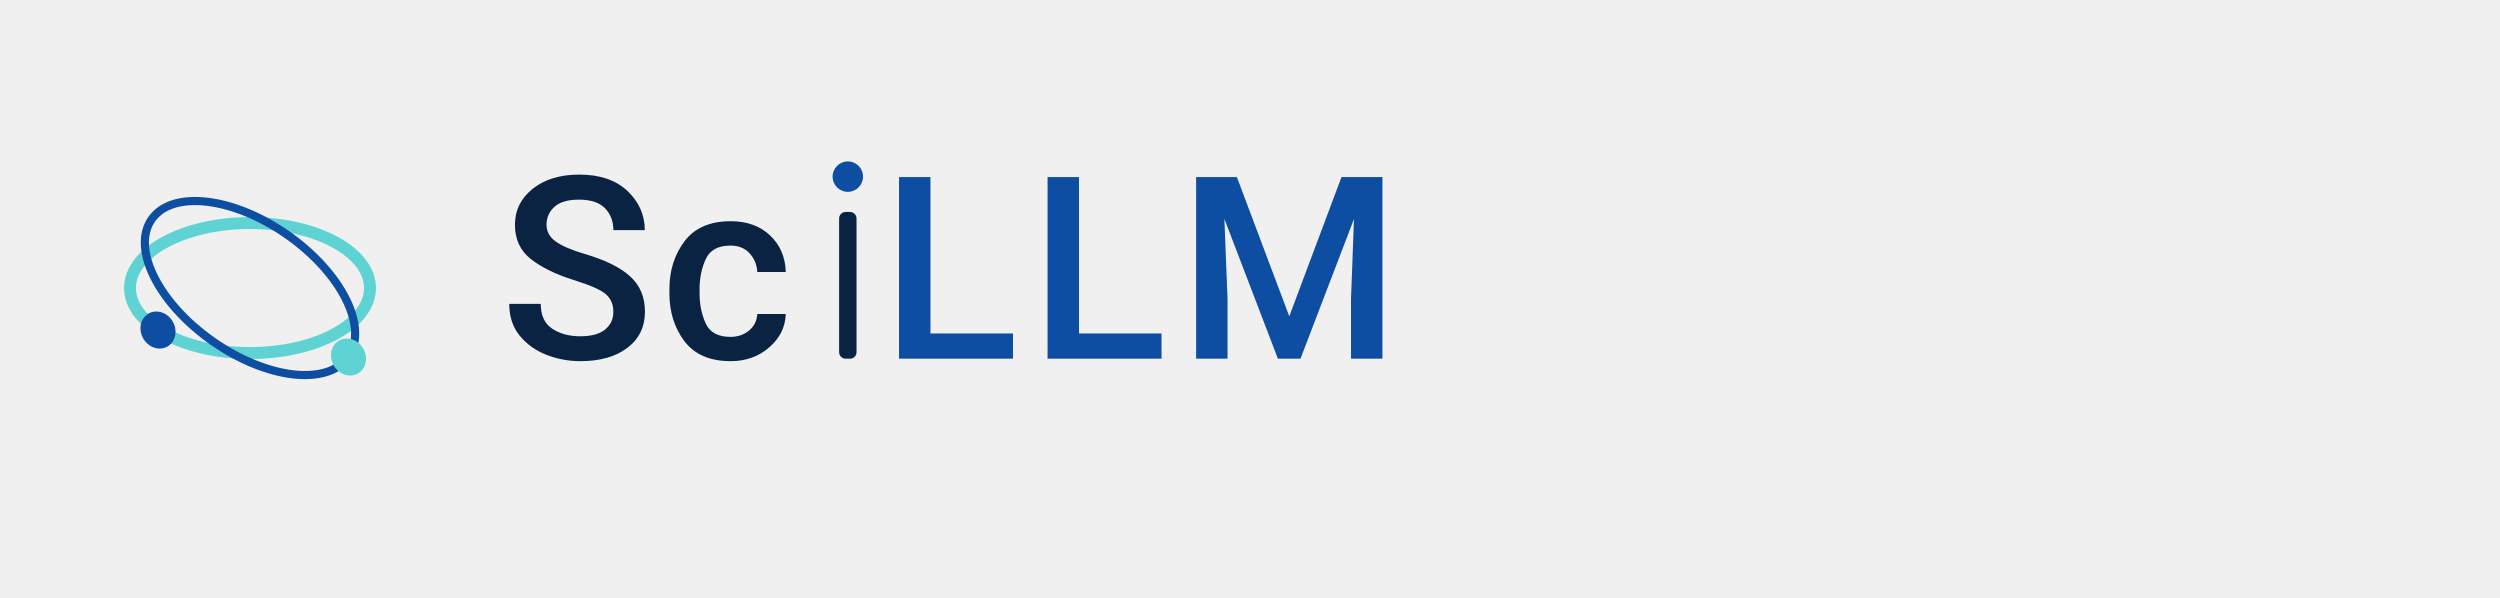
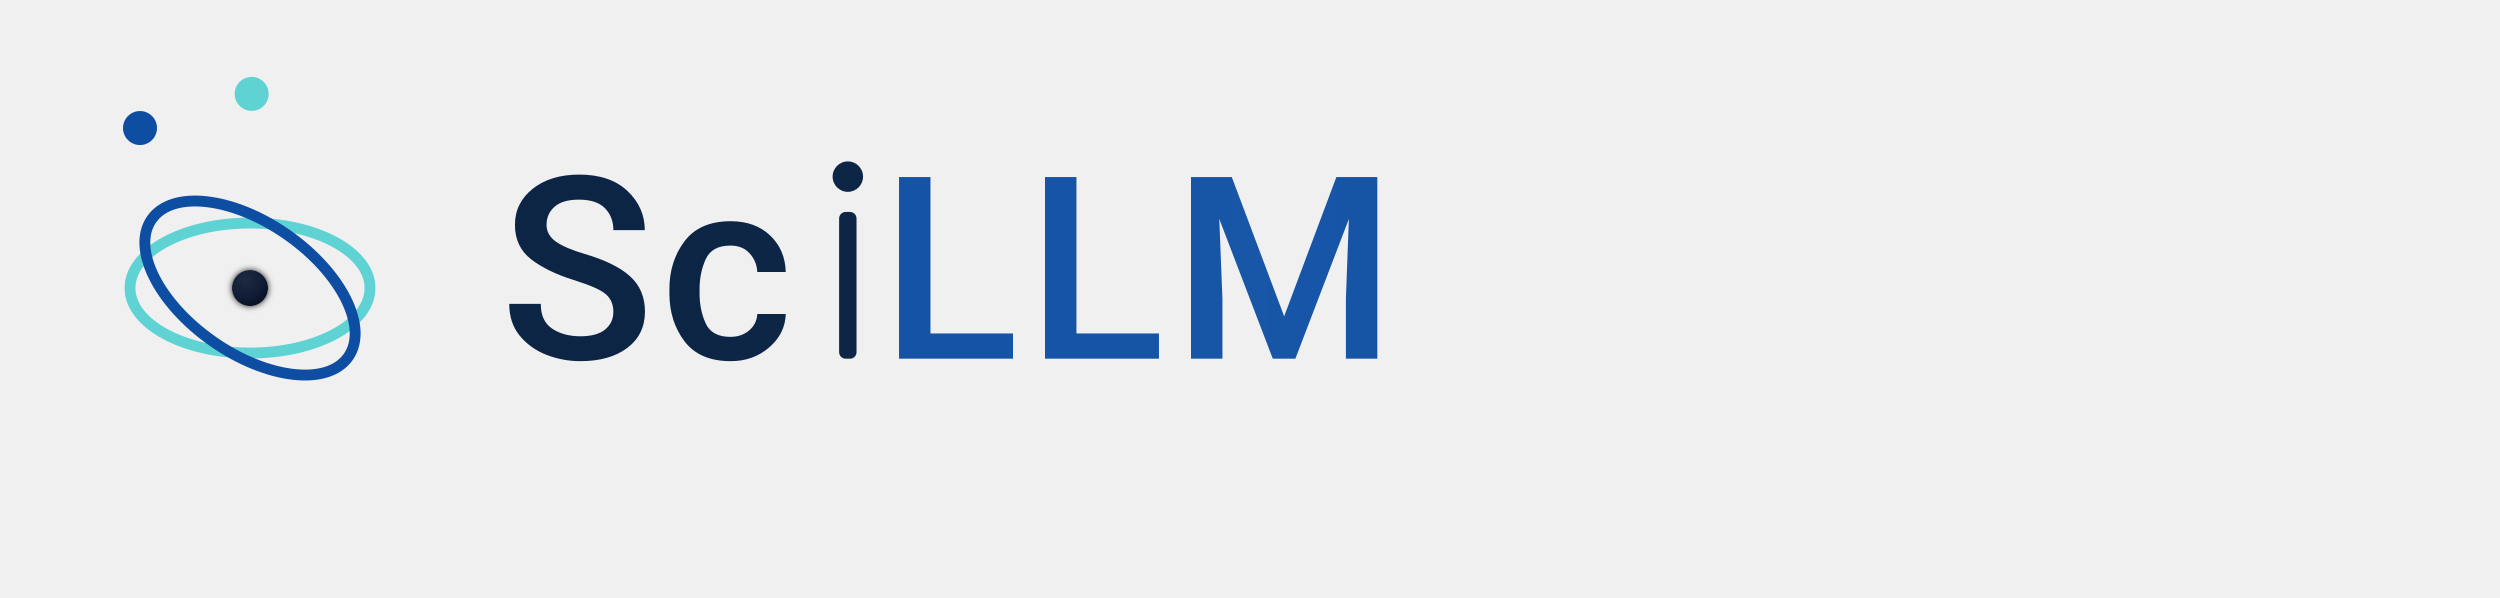
- <svg xmlns="http://www.w3.org/2000/svg" viewBox="0 0 460 110" role="img" aria-labelledby="title desc">
+ <svg xmlns="http://www.w3.org/2000/svg" xmlns:xlink="http://www.w3.org/1999/xlink" viewBox="0 0 460 110" role="img" aria-labelledby="title desc" text-rendering="geometricPrecision">
  <defs>
    <style>
-       .brand-dark { fill: #0A2343; }  /* updated industrial neutral */
-       .brand-blue { fill: #0D4EA3; }  /* updated engineered blue */
-       .brand-teal { fill: #5FD3D3; }  /* lighter teal tint for better balance */
+       .brand-dark { fill: #0A2343; }
+       .brand-blue { fill: #0D4EA3; }
+       .brand-teal { fill: #5FD3D3; }
      .stroke-blue { stroke: #0D4EA3; }
-       .stroke-teal { stroke: #5FD3D3; }  /* match lighter teal on orbit */
+       .stroke-teal { stroke: #5FD3D3; }
      .text {
        font-family: Poppins, "Nunito Sans", Segoe UI, Roboto, Helvetica Neue, Arial, sans-serif;
        font-weight: 500;
      }
-       /* Optical thickening for the 'S' spine at small sizes */
-       .thicken { stroke: currentColor; stroke-width: 0.4; paint-order: stroke fill; }
    </style>
-     <radialGradient id="dotGrad" cx="50%" cy="50%" r="75%" fx="80%" fy="25%">
-       <stop offset="0%" stop-color="#2A6EC6" />
-       <stop offset="55%" stop-color="#0D4EA3" />
-       <stop offset="100%" stop-color="#0B3E85" />
+     <radialGradient id="sparkGrad" cx="50%" cy="50%" r="50%">
+       <stop offset="0%" stop-color="#FFFFFF" stop-opacity="0.9" />
+       <stop offset="55%" stop-color="#5FD3D3" stop-opacity="0.6" />
+       <stop offset="100%" stop-color="#5FD3D3" stop-opacity="0" />
    </radialGradient>
+     <filter id="sparkGlow" x="-50%" y="-50%" width="200%" height="200%" color-interpolation-filters="sRGB">
+       <feGaussianBlur in="SourceGraphic" stdDeviation="0">
+         <animate attributeName="stdDeviation" values="0;0.56;0" dur="0.18s" begin="meetClock.begin; meetClock.repeatEvent" fill="remove" />
+       </feGaussianBlur>
+     </filter>
+     <linearGradient id="shimmerGrad" x1="0%" y1="0%" x2="100%" y2="0%">
+       <stop offset="0%" stop-color="#FFFFFF" stop-opacity="0" />
+       <stop offset="45%" stop-color="#FFFFFF" stop-opacity="0.12" />
+       <stop offset="50%" stop-color="#FFFFFF" stop-opacity="0.17" />
+       <stop offset="55%" stop-color="#FFFFFF" stop-opacity="0.12" />
+       <stop offset="100%" stop-color="#FFFFFF" stop-opacity="0" />
+     </linearGradient>
+     <radialGradient id="nucleusBody" cx="36%" cy="28%" r="86%">
+       <stop offset="0%" stop-color="#13213A" stop-opacity="0.95" />
+       <stop offset="62%" stop-color="#0A1730" stop-opacity="0.98" />
+       <stop offset="100%" stop-color="#030C1A" stop-opacity="1" />
+     </radialGradient>
+     <filter id="nucleusInner" x="-50%" y="-50%" width="200%" height="200%" color-interpolation-filters="sRGB">
+       <feGaussianBlur in="SourceAlpha" stdDeviation="0.6" result="blur" />
+       <feComposite in="blur" in2="SourceAlpha" operator="out" result="inner" />
+       <feColorMatrix in="inner" type="matrix" values="0 0 0 0 0                 0 0 0 0 0                 0 0 0 0 0                 0 0 0 0.9 0" result="innerA" />
+       <feBlend in="SourceGraphic" in2="innerA" mode="multiply" />
+     </filter>
+     <linearGradient id="nucleusSweepGrad" x1="0%" y1="0%" x2="100%" y2="0%">
+       <stop offset="0%" stop-color="#FFFFFF" stop-opacity="0" />
+       <stop offset="49%" stop-color="#FFFFFF" stop-opacity="0" />
+       <stop offset="50%" stop-color="#FFFFFF" stop-opacity="0.18" />
+       <stop offset="51%" stop-color="#FFFFFF" stop-opacity="0" />
+       <stop offset="100%" stop-color="#FFFFFF" stop-opacity="0" />
+     </linearGradient>
+     <clipPath id="clipNucleus">
+       <circle cx="22" cy="32" r="3.8" />
+     </clipPath>
+     <rect id="meetClockRect" width="0" height="0" opacity="0">
+       <animate id="meetClock" attributeName="x" values="0;0" dur="1.248s" begin="motBlue.begin; motBlue.repeatEvent" repeatCount="indefinite" />
+     </rect>
+     <mask id="maskWordmark" maskUnits="userSpaceOnUse" maskContentUnits="userSpaceOnUse">
+       <rect width="100%" height="100%" fill="#000" />
+       <use xlink:href="#wordmarkGroup" href="#wordmarkGroup" fill="#fff" />
+     </mask>
  </defs>
-   <g transform="translate(24,21) translate(22 32) scale(0.92) translate(-22 -32)">
-     <ellipse cx="22" cy="32" rx="24" ry="13" fill="none" class="stroke-teal" stroke-width="2.2" stroke-linecap="round" stroke-linejoin="round" vector-effect="non-scaling-stroke" />
-     <g transform="rotate(35 22 32)">
-       <ellipse cx="22" cy="32" rx="24" ry="13" fill="none" class="stroke-blue" stroke-width="1.5" stroke-linecap="round" stroke-linejoin="round" vector-effect="non-scaling-stroke" />
+   <g id="animRoot" transform="translate(24,21) translate(22 32) scale(0.92) translate(-22 -32)">
+     <circle id="nucleus" cx="22" cy="32" r="3.6" fill="url(#nucleusBody)" filter="url(#nucleusInner)">
+       <animate attributeName="r" values="3.6;3.66;3.6" dur="0.14s" calcMode="spline" keyTimes="0;0.5;1" keySplines=".42 0 .58 1; .42 0 .58 1" begin="meetClock.begin+0.02s; meetClock.repeatEvent+0.02s" fill="remove" />
+     </circle>
+     <g clip-path="url(#clipNucleus)" opacity="0.16" style="pointer-events:none">
+       <g transform="translate(22 32)">
+         <animateTransform attributeName="transform" type="scale" additive="sum" values="1;1.017;1" dur="0.14s" begin="meetClock.begin+0.02s; meetClock.repeatEvent+0.02s" calcMode="spline" keySplines=".42 0 .58 1" />
+         <rect x="-4" y="-4" width="8" height="8" fill="url(#nucleusSweepGrad)">
+           <animateTransform attributeName="transform" type="rotate" from="0" to="360" dur="40s" repeatCount="indefinite" />
+           <animateTransform attributeName="transform" type="rotate" additive="sum" values="0;12;0" dur="0.18s" begin="meetClock.begin+0.02s; meetClock.repeatEvent+0.02s" calcMode="spline" keySplines=".42 0 .58 1" />
+         </rect>
+       </g>
+       <animate attributeName="opacity" values="0.16;0.24;0.16" dur="0.14s" begin="meetClock.begin+0.02s; meetClock.repeatEvent+0.02s" calcMode="spline" keySplines=".42 0 .58 1" />
    </g>
-     <ellipse cx="41.7" cy="45.8" rx="3.8" ry="3.4" class="brand-teal" transform="rotate(60 41.7 45.8)" />
-     <ellipse cx="3.6" cy="40.4" rx="3.8" ry="3.4" class="brand-blue" transform="rotate(60 3.6 40.4)" />
+     <g id="orbit-teal-group">
+       <ellipse id="orbit-teal-ring" cx="22" cy="32" rx="24" ry="13" fill="none" class="stroke-teal" stroke-width="2.0" stroke-linecap="round" stroke-linejoin="round" vector-effect="non-scaling-stroke" />
+       <path id="orbit-teal-path" d="M 46 32 A 24 13 0 1 1 -2 32 A 24 13 0 1 1 46 32" fill="none" opacity="0" />
+       <circle r="3.4" class="brand-blue">
+         <animateMotion id="motBlue" dur="2.6s" begin="0s" repeatCount="indefinite" calcMode="linear" rotate="auto">
+           <mpath xlink:href="#orbit-teal-path" href="#orbit-teal-path" />
+         </animateMotion>
+         <animateTransform attributeName="transform" type="scale" additive="sum" values="1 1; 1.06 1.06; 1 1; 1.06 1.06; 1 1" keyTimes="0;0.24;0.28;0.74;0.78;1" dur="2.6s" repeatCount="indefinite" calcMode="spline" keySplines=".42 0 .58 1; .42 0 .58 1; .42 0 .58 1; .42 0 .58 1" />
+       </circle>
+       <animateTransform attributeName="transform" type="rotate" additive="sum" values="-1 22 32; 1 22 32; -1 22 32" keyTimes="0;0.5;1" begin="0s" dur="2.5s" repeatCount="indefinite" calcMode="spline" keySplines=".42 0 .58 1; .42 0 .58 1" />
+     </g>
+     <g id="orbit-blue-group" transform="rotate(35 22 32)">
+       <ellipse id="orbit-blue-ring" cx="22" cy="32" rx="24" ry="13" fill="none" class="stroke-blue" stroke-width="2.0" stroke-linecap="round" stroke-linejoin="round" vector-effect="non-scaling-stroke" />
+       <path id="orbit-blue-path" d="M 46 32 A 24 13 0 1 0 -2 32 A 24 13 0 1 0 46 32" fill="none" opacity="0" />
+       <circle r="3.4" class="brand-teal">
+         <animateMotion id="motTeal" dur="2.4s" begin="0s" repeatCount="indefinite" calcMode="linear" rotate="auto">
+           <mpath xlink:href="#orbit-blue-path" href="#orbit-blue-path" />
+         </animateMotion>
+         <animateTransform attributeName="transform" type="scale" additive="sum" values="1 1; 1.06 1.06; 1 1; 1.06 1.06; 1 1" keyTimes="0;0.24;0.28;0.74;0.78;1" dur="2.4s" repeatCount="indefinite" calcMode="spline" keySplines=".42 0 .58 1; .42 0 .58 1; .42 0 .58 1; .42 0 .58 1" />
+       </circle>
+       <animateTransform attributeName="transform" type="rotate" additive="sum" values="-0.8 22 32; 0.8 22 32; -0.8 22 32" keyTimes="0;0.5;1" begin="0.2s" dur="2.5s" repeatCount="indefinite" calcMode="spline" keySplines=".42 0 .58 1; .42 0 .58 1" />
+     </g>
  </g>
-   <g class="text" font-size="47">
+   <g id="wordmarkGroup" class="text" font-size="47">
    <text x="92" y="66" class="brand-dark" letter-spacing="0.02em">Sc</text>
    <g transform="translate(156,66)">
      <rect x="-1.6" y="-27" width="3.2" height="27" rx="1.2" class="brand-dark" />
-       <circle cx="0" cy="-33.5" r="2.8" class="brand-blue" fill="url(#dotGrad)" />
+       <g id="idot">
+         <circle id="idot-core" cx="0" cy="-33.5" r="2.8" class="brand-dark" fill="#030C1A" />
+       </g>
    </g>
-     <text x="162" y="66" class="brand-blue" letter-spacing="0.04em">LLM</text>
+     <text x="162" y="66" class="brand-blue" letter-spacing="0.03em">LLM</text>
  </g>
+   <g class="animRoot" transform="translate(156,66)" filter="url(#sparkGlow)">
+     <animate xlink:href="#idot-core" attributeName="r" values="2.8;3.02;2.8" dur="0.14s" calcMode="spline" keyTimes="0;0.5;1" keySplines=".42 0 .58 1; .42 0 .58 1" begin="meetClock.begin+0.02s; meetClock.repeatEvent+0.02s" fill="remove" />
+     <circle cx="0" cy="-33.5" r="3.2" fill="url(#sparkGrad)" opacity="0">
+       <animate attributeName="opacity" values="0;0.34;0" dur="0.14s" begin="meetClock.begin+0.02s; meetClock.repeatEvent+0.02s" fill="remove" />
+       <animate attributeName="r" values="3.2;3.65;3.2" dur="0.14s" begin="meetClock.begin+0.02s; meetClock.repeatEvent+0.02s" fill="remove" />
+     </circle>
+   </g>
+   <g id="wordmarkShimmer" mask="url(#maskWordmark)" style="pointer-events:none" aria-hidden="true">
+     <g>
+       <rect x="0" y="0" width="460" height="110" fill="url(#shimmerGrad)" shape-rendering="geometricPrecision">
+         <animateTransform attributeName="transform" type="translate" dur="0.45s" values="-230 0; 460 0" keyTimes="0;1" begin="meetClock.begin; meetClock.repeatEvent" fill="remove" calcMode="linear" />
+       </rect>
+     </g>
+   </g>
+   <style>
+     @media (prefers-reduced-motion: reduce) {
+       #animRoot, .animRoot, #wordmarkShimmer { display: none; }
+     }
+   </style>
</svg>
